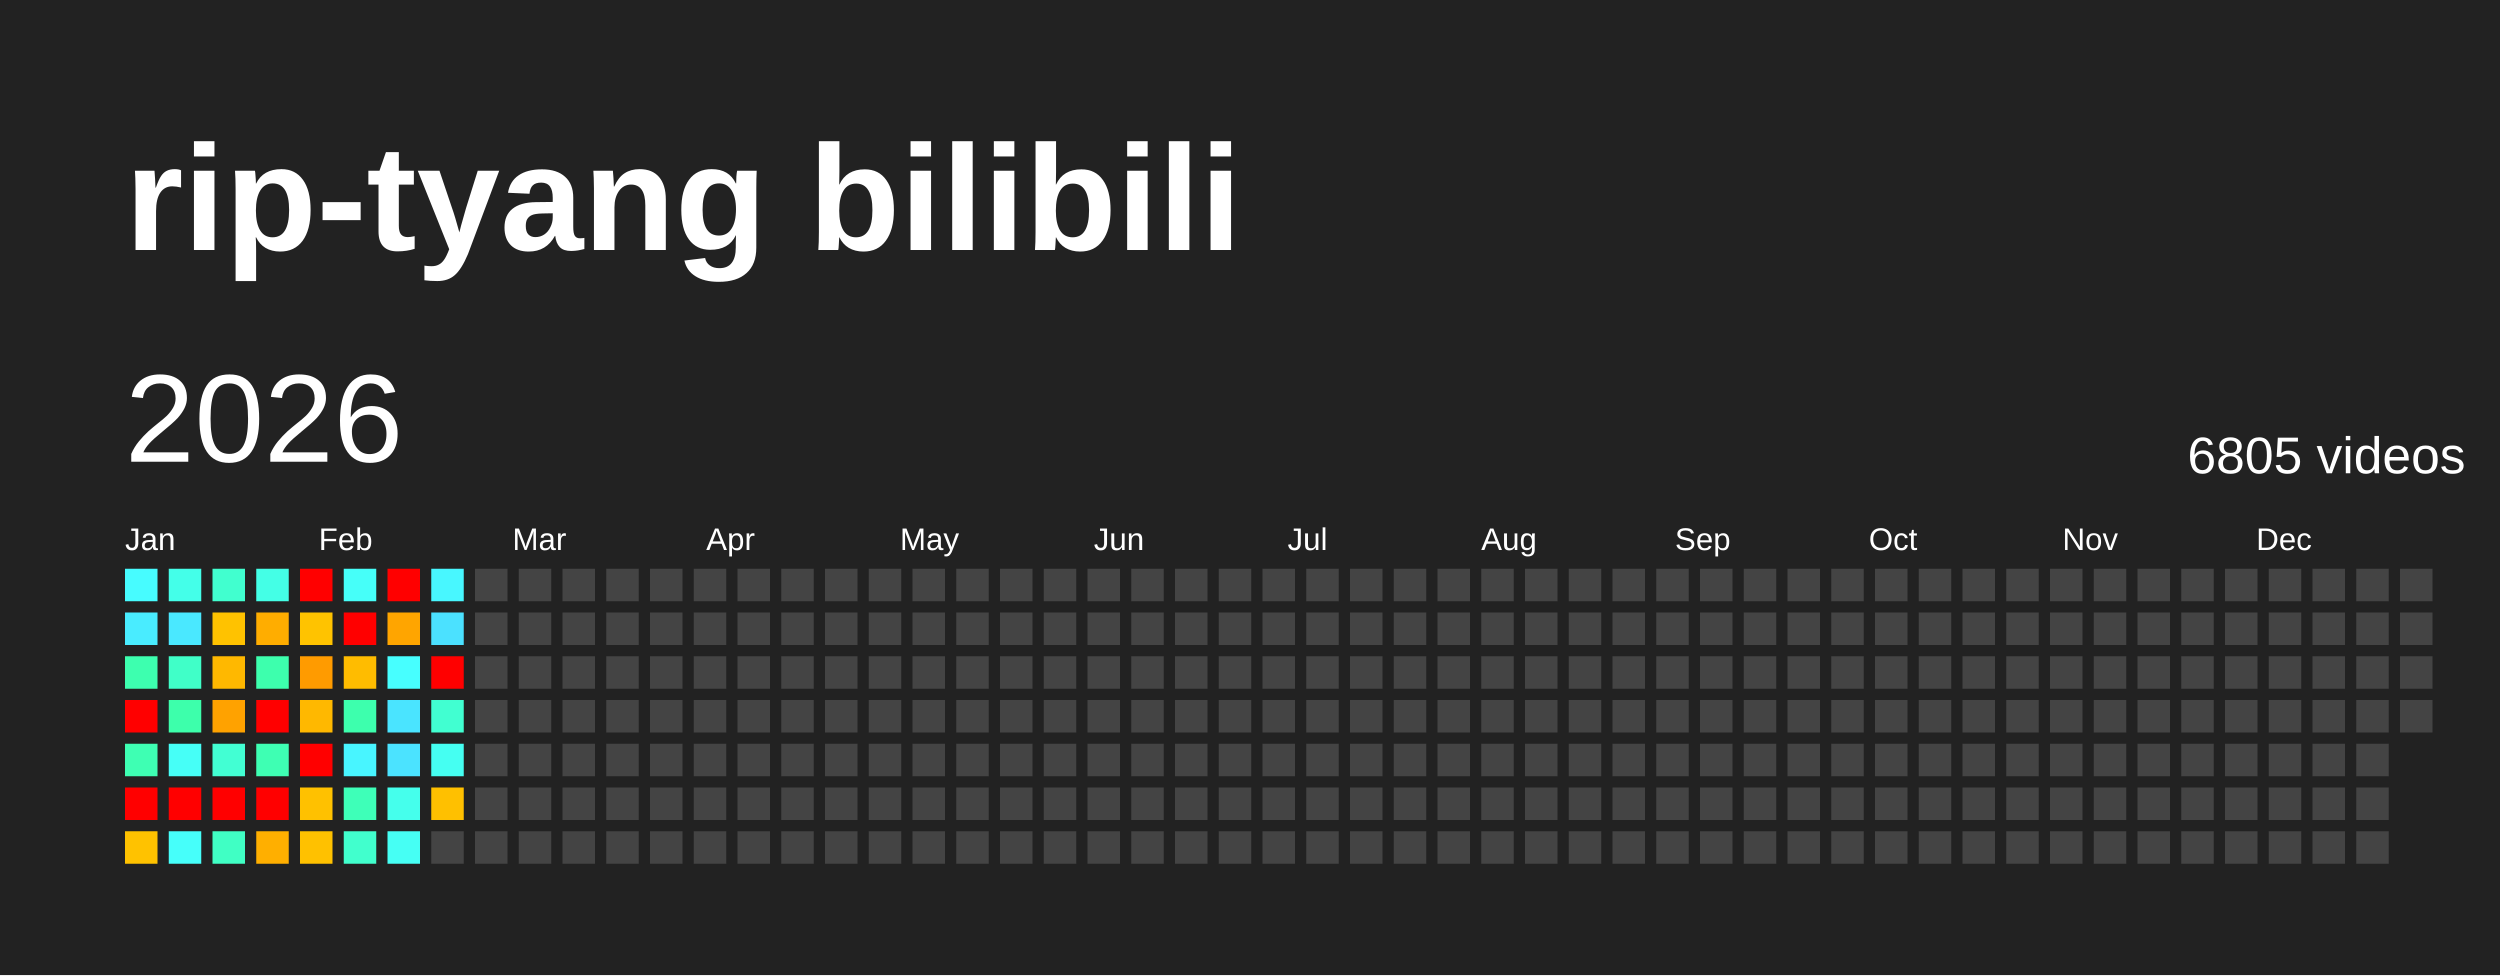
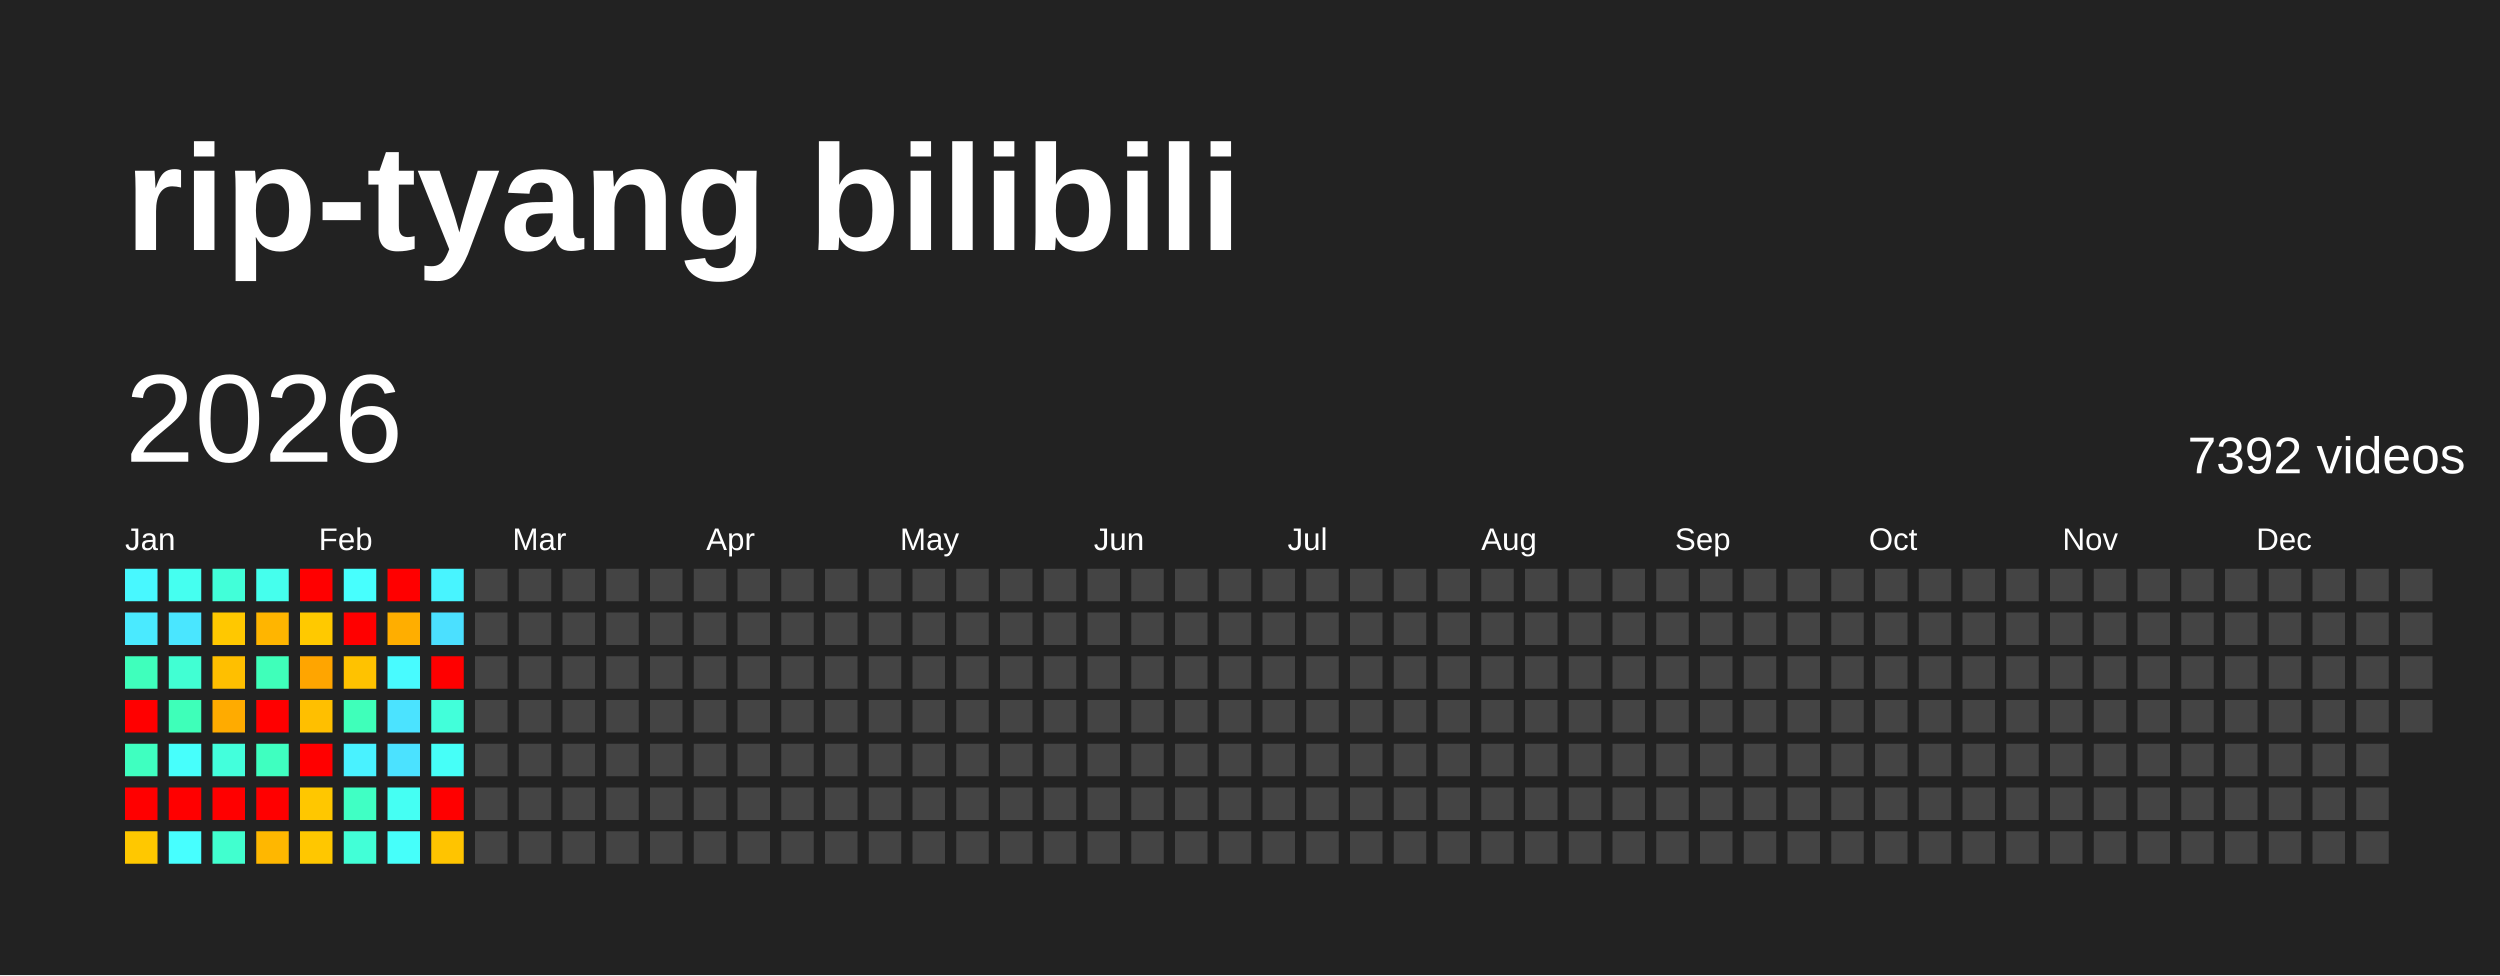
<svg xmlns="http://www.w3.org/2000/svg" baseProfile="full" height="78mm" version="1.1" viewBox="0,0,200,78" width="200mm">
  <defs />
  <rect fill="#222222" height="78" width="200" x="0" y="0" />
  <text fill="#FFFFFF" style="font-size:12px; font-family:Arial; font-weight:bold;" x="10" y="20">rip-tyang bilibili</text>
  <text dominant-baseline="hanging" fill="#FFFFFF" style="font-size:10.0px; font-family:Arial;" x="10" y="30">2026</text>
-   <text dominant-baseline="hanging" fill="#FFFFFF" style="font-size:4.125px; font-family:Arial;" x="175" y="35">6805 videos</text>
+   <text dominant-baseline="hanging" fill="#FFFFFF" style="font-size:4.125px; font-family:Arial;" x="175" y="35">7392 videos</text>
  <text fill="#FFFFFF" style="font-size:2.5px; font-family:Arial" x="10.0" y="44">Jan</text>
  <text fill="#FFFFFF" style="font-size:2.5px; font-family:Arial" x="25.5" y="44">Feb</text>
  <text fill="#FFFFFF" style="font-size:2.5px; font-family:Arial" x="41.0" y="44">Mar</text>
  <text fill="#FFFFFF" style="font-size:2.5px; font-family:Arial" x="56.5" y="44">Apr</text>
  <text fill="#FFFFFF" style="font-size:2.5px; font-family:Arial" x="72.0" y="44">May</text>
  <text fill="#FFFFFF" style="font-size:2.5px; font-family:Arial" x="87.5" y="44">Jun</text>
  <text fill="#FFFFFF" style="font-size:2.5px; font-family:Arial" x="103.0" y="44">Jul</text>
  <text fill="#FFFFFF" style="font-size:2.5px; font-family:Arial" x="118.5" y="44">Aug</text>
  <text fill="#FFFFFF" style="font-size:2.5px; font-family:Arial" x="134.0" y="44">Sep</text>
  <text fill="#FFFFFF" style="font-size:2.5px; font-family:Arial" x="149.5" y="44">Oct</text>
  <text fill="#FFFFFF" style="font-size:2.5px; font-family:Arial" x="165.0" y="44">Nov</text>
  <text fill="#FFFFFF" style="font-size:2.5px; font-family:Arial" x="180.5" y="44">Dec</text>
-   <rect fill="#47fcff" height="2.6" width="2.6" x="10.0" y="45.5" />
-   <rect fill="#49ecff" height="2.6" width="2.6" x="10.0" y="49.0" />
-   <rect fill="#3dffaf" height="2.6" width="2.6" x="10.0" y="52.5" />
+   <rect fill="#48f8ff" height="2.6" width="2.6" x="10.0" y="45.5" />
+   <rect fill="#4aeaff" height="2.6" width="2.6" x="10.0" y="49.0" />
+   <rect fill="#3fffbc" height="2.6" width="2.6" x="10.0" y="52.5" />
  <rect fill="red" height="2.6" width="2.6" x="10.0" y="56.0" />
-   <rect fill="#3effb3" height="2.6" width="2.6" x="10.0" y="59.5" />
+   <rect fill="#3fffc0" height="2.6" width="2.6" x="10.0" y="59.5" />
  <rect fill="red" height="2.6" width="2.6" x="10.0" y="63.0" />
-   <rect fill="#ffc200" height="2.6" width="2.6" x="10.0" y="66.5" />
-   <rect fill="#44ffe9" height="2.6" width="2.6" x="13.5" y="45.5" />
-   <rect fill="#4ae8ff" height="2.6" width="2.6" x="13.5" y="49.0" />
-   <rect fill="#40ffc8" height="2.6" width="2.6" x="13.5" y="52.5" />
-   <rect fill="#3dffab" height="2.6" width="2.6" x="13.5" y="56.0" />
-   <rect fill="#46fff7" height="2.6" width="2.6" x="13.5" y="59.5" />
+   <rect fill="#ffc800" height="2.6" width="2.6" x="10.0" y="66.5" />
+   <rect fill="#45fff0" height="2.6" width="2.6" x="13.5" y="45.5" />
+   <rect fill="#4ae6ff" height="2.6" width="2.6" x="13.5" y="49.0" />
+   <rect fill="#41ffd3" height="2.6" width="2.6" x="13.5" y="52.5" />
+   <rect fill="#3effb9" height="2.6" width="2.6" x="13.5" y="56.0" />
+   <rect fill="#47fffc" height="2.6" width="2.6" x="13.5" y="59.5" />
  <rect fill="red" height="2.6" width="2.6" x="13.5" y="63.0" />
-   <rect fill="#46fffa" height="2.6" width="2.6" x="13.5" y="66.5" />
-   <rect fill="#41ffcf" height="2.6" width="2.6" x="17.0" y="45.5" />
-   <rect fill="#ffc200" height="2.6" width="2.6" x="17.0" y="49.0" />
-   <rect fill="#ffb800" height="2.6" width="2.6" x="17.0" y="52.5" />
-   <rect fill="#ffa200" height="2.6" width="2.6" x="17.0" y="56.0" />
-   <rect fill="#42ffd3" height="2.6" width="2.6" x="17.0" y="59.5" />
+   <rect fill="#47ffff" height="2.6" width="2.6" x="13.5" y="66.5" />
+   <rect fill="#42ffd9" height="2.6" width="2.6" x="17.0" y="45.5" />
+   <rect fill="#ffc800" height="2.6" width="2.6" x="17.0" y="49.0" />
+   <rect fill="#ffbf00" height="2.6" width="2.6" x="17.0" y="52.5" />
+   <rect fill="#ffab00" height="2.6" width="2.6" x="17.0" y="56.0" />
+   <rect fill="#43ffdc" height="2.6" width="2.6" x="17.0" y="59.5" />
  <rect fill="red" height="2.6" width="2.6" x="17.0" y="63.0" />
-   <rect fill="#40ffc4" height="2.6" width="2.6" x="17.0" y="66.5" />
-   <rect fill="#44ffe6" height="2.6" width="2.6" x="20.5" y="45.5" />
-   <rect fill="#ffad00" height="2.6" width="2.6" x="20.5" y="49.0" />
-   <rect fill="#3dffad" height="2.6" width="2.6" x="20.5" y="52.5" />
+   <rect fill="#41ffcf" height="2.6" width="2.6" x="17.0" y="66.5" />
+   <rect fill="#45ffed" height="2.6" width="2.6" x="20.5" y="45.5" />
+   <rect fill="#ffb500" height="2.6" width="2.6" x="20.5" y="49.0" />
+   <rect fill="#3fffba" height="2.6" width="2.6" x="20.5" y="52.5" />
  <rect fill="red" height="2.6" width="2.6" x="20.5" y="56.0" />
-   <rect fill="#3effb3" height="2.6" width="2.6" x="20.5" y="59.5" />
+   <rect fill="#3fffc0" height="2.6" width="2.6" x="20.5" y="59.5" />
  <rect fill="red" height="2.6" width="2.6" x="20.5" y="63.0" />
-   <rect fill="#ffaf00" height="2.6" width="2.6" x="20.5" y="66.5" />
+   <rect fill="#ffb700" height="2.6" width="2.6" x="20.5" y="66.5" />
  <rect fill="red" height="2.6" width="2.6" x="24.0" y="45.5" />
-   <rect fill="#ffc300" height="2.6" width="2.6" x="24.0" y="49.0" />
-   <rect fill="#ff9b00" height="2.6" width="2.6" x="24.0" y="52.5" />
-   <rect fill="#ffb800" height="2.6" width="2.6" x="24.0" y="56.0" />
+   <rect fill="#ffc900" height="2.6" width="2.6" x="24.0" y="49.0" />
+   <rect fill="#ffa500" height="2.6" width="2.6" x="24.0" y="52.5" />
+   <rect fill="#ffbf00" height="2.6" width="2.6" x="24.0" y="56.0" />
  <rect fill="red" height="2.6" width="2.6" x="24.0" y="59.5" />
-   <rect fill="#ffc100" height="2.6" width="2.6" x="24.0" y="63.0" />
-   <rect fill="#ffc100" height="2.6" width="2.6" x="24.0" y="66.5" />
-   <rect fill="#46fff9" height="2.6" width="2.6" x="27.5" y="45.5" />
+   <rect fill="#ffc700" height="2.6" width="2.6" x="24.0" y="63.0" />
+   <rect fill="#ffc700" height="2.6" width="2.6" x="24.0" y="66.5" />
+   <rect fill="#47fffe" height="2.6" width="2.6" x="27.5" y="45.5" />
  <rect fill="red" height="2.6" width="2.6" x="27.5" y="49.0" />
-   <rect fill="#ffbc00" height="2.6" width="2.6" x="27.5" y="52.5" />
-   <rect fill="#3dffad" height="2.6" width="2.6" x="27.5" y="56.0" />
-   <rect fill="#48f5ff" height="2.6" width="2.6" x="27.5" y="59.5" />
-   <rect fill="#3effb8" height="2.6" width="2.6" x="27.5" y="63.0" />
-   <rect fill="#41ffcd" height="2.6" width="2.6" x="27.5" y="66.5" />
+   <rect fill="#ffc200" height="2.6" width="2.6" x="27.5" y="52.5" />
+   <rect fill="#3fffba" height="2.6" width="2.6" x="27.5" y="56.0" />
+   <rect fill="#49f2ff" height="2.6" width="2.6" x="27.5" y="59.5" />
+   <rect fill="#40ffc4" height="2.6" width="2.6" x="27.5" y="63.0" />
+   <rect fill="#42ffd7" height="2.6" width="2.6" x="27.5" y="66.5" />
  <rect fill="red" height="2.6" width="2.6" x="31.0" y="45.5" />
-   <rect fill="#ffa500" height="2.6" width="2.6" x="31.0" y="49.0" />
-   <rect fill="#47ffff" height="2.6" width="2.6" x="31.0" y="52.5" />
-   <rect fill="#4ae4ff" height="2.6" width="2.6" x="31.0" y="56.0" />
-   <rect fill="#4be3ff" height="2.6" width="2.6" x="31.0" y="59.5" />
-   <rect fill="#45ffec" height="2.6" width="2.6" x="31.0" y="63.0" />
-   <rect fill="#46fff4" height="2.6" width="2.6" x="31.0" y="66.5" />
-   <rect fill="#48f7ff" height="2.6" width="2.6" x="34.5" y="45.5" />
-   <rect fill="#4be1ff" height="2.6" width="2.6" x="34.5" y="49.0" />
+   <rect fill="#ffae00" height="2.6" width="2.6" x="31.0" y="49.0" />
+   <rect fill="#48fbff" height="2.6" width="2.6" x="31.0" y="52.5" />
+   <rect fill="#4be3ff" height="2.6" width="2.6" x="31.0" y="56.0" />
+   <rect fill="#4be2ff" height="2.6" width="2.6" x="31.0" y="59.5" />
+   <rect fill="#45fff3" height="2.6" width="2.6" x="31.0" y="63.0" />
+   <rect fill="#46fffa" height="2.6" width="2.6" x="31.0" y="66.5" />
+   <rect fill="#48f4ff" height="2.6" width="2.6" x="34.5" y="45.5" />
+   <rect fill="#4be0ff" height="2.6" width="2.6" x="34.5" y="49.0" />
  <rect fill="red" height="2.6" width="2.6" x="34.5" y="52.5" />
-   <rect fill="#41ffd1" height="2.6" width="2.6" x="34.5" y="56.0" />
-   <rect fill="#45fff2" height="2.6" width="2.6" x="34.5" y="59.5" />
-   <rect fill="#ffc000" height="2.6" width="2.6" x="34.5" y="63.0" />
-   <rect fill="#444444" height="2.6" width="2.6" x="34.5" y="66.5" />
+   <rect fill="#42ffda" height="2.6" width="2.6" x="34.5" y="56.0" />
+   <rect fill="#46fff8" height="2.6" width="2.6" x="34.5" y="59.5" />
+   <rect fill="red" height="2.6" width="2.6" x="34.5" y="63.0" />
+   <rect fill="#ffc400" height="2.6" width="2.6" x="34.5" y="66.5" />
  <rect fill="#444444" height="2.6" width="2.6" x="38.0" y="45.5" />
  <rect fill="#444444" height="2.6" width="2.6" x="38.0" y="49.0" />
  <rect fill="#444444" height="2.6" width="2.6" x="38.0" y="52.5" />
  <rect fill="#444444" height="2.6" width="2.6" x="38.0" y="56.0" />
  <rect fill="#444444" height="2.6" width="2.6" x="38.0" y="59.5" />
  <rect fill="#444444" height="2.6" width="2.6" x="38.0" y="63.0" />
  <rect fill="#444444" height="2.6" width="2.6" x="38.0" y="66.5" />
  <rect fill="#444444" height="2.6" width="2.6" x="41.5" y="45.5" />
  <rect fill="#444444" height="2.6" width="2.6" x="41.5" y="49.0" />
  <rect fill="#444444" height="2.6" width="2.6" x="41.5" y="52.5" />
  <rect fill="#444444" height="2.6" width="2.6" x="41.5" y="56.0" />
  <rect fill="#444444" height="2.6" width="2.6" x="41.5" y="59.5" />
  <rect fill="#444444" height="2.6" width="2.6" x="41.5" y="63.0" />
  <rect fill="#444444" height="2.6" width="2.6" x="41.5" y="66.5" />
  <rect fill="#444444" height="2.6" width="2.6" x="45.0" y="45.5" />
  <rect fill="#444444" height="2.6" width="2.6" x="45.0" y="49.0" />
  <rect fill="#444444" height="2.6" width="2.6" x="45.0" y="52.5" />
  <rect fill="#444444" height="2.6" width="2.6" x="45.0" y="56.0" />
  <rect fill="#444444" height="2.6" width="2.6" x="45.0" y="59.5" />
  <rect fill="#444444" height="2.6" width="2.6" x="45.0" y="63.0" />
  <rect fill="#444444" height="2.6" width="2.6" x="45.0" y="66.5" />
  <rect fill="#444444" height="2.6" width="2.6" x="48.5" y="45.5" />
  <rect fill="#444444" height="2.6" width="2.6" x="48.5" y="49.0" />
  <rect fill="#444444" height="2.6" width="2.6" x="48.5" y="52.5" />
  <rect fill="#444444" height="2.6" width="2.6" x="48.5" y="56.0" />
  <rect fill="#444444" height="2.6" width="2.6" x="48.5" y="59.5" />
  <rect fill="#444444" height="2.6" width="2.6" x="48.5" y="63.0" />
  <rect fill="#444444" height="2.6" width="2.6" x="48.5" y="66.5" />
  <rect fill="#444444" height="2.6" width="2.6" x="52.0" y="45.5" />
  <rect fill="#444444" height="2.6" width="2.6" x="52.0" y="49.0" />
  <rect fill="#444444" height="2.6" width="2.6" x="52.0" y="52.5" />
  <rect fill="#444444" height="2.6" width="2.6" x="52.0" y="56.0" />
  <rect fill="#444444" height="2.6" width="2.6" x="52.0" y="59.5" />
  <rect fill="#444444" height="2.6" width="2.6" x="52.0" y="63.0" />
  <rect fill="#444444" height="2.6" width="2.6" x="52.0" y="66.5" />
  <rect fill="#444444" height="2.6" width="2.6" x="55.5" y="45.5" />
  <rect fill="#444444" height="2.6" width="2.6" x="55.5" y="49.0" />
  <rect fill="#444444" height="2.6" width="2.6" x="55.5" y="52.5" />
  <rect fill="#444444" height="2.6" width="2.6" x="55.5" y="56.0" />
  <rect fill="#444444" height="2.6" width="2.6" x="55.5" y="59.5" />
  <rect fill="#444444" height="2.6" width="2.6" x="55.5" y="63.0" />
  <rect fill="#444444" height="2.6" width="2.6" x="55.5" y="66.5" />
  <rect fill="#444444" height="2.6" width="2.6" x="59.0" y="45.5" />
  <rect fill="#444444" height="2.6" width="2.6" x="59.0" y="49.0" />
  <rect fill="#444444" height="2.6" width="2.6" x="59.0" y="52.5" />
  <rect fill="#444444" height="2.6" width="2.6" x="59.0" y="56.0" />
  <rect fill="#444444" height="2.6" width="2.6" x="59.0" y="59.5" />
  <rect fill="#444444" height="2.6" width="2.6" x="59.0" y="63.0" />
  <rect fill="#444444" height="2.6" width="2.6" x="59.0" y="66.5" />
  <rect fill="#444444" height="2.6" width="2.6" x="62.5" y="45.5" />
  <rect fill="#444444" height="2.6" width="2.6" x="62.5" y="49.0" />
  <rect fill="#444444" height="2.6" width="2.6" x="62.5" y="52.5" />
  <rect fill="#444444" height="2.6" width="2.6" x="62.5" y="56.0" />
  <rect fill="#444444" height="2.6" width="2.6" x="62.5" y="59.5" />
  <rect fill="#444444" height="2.6" width="2.6" x="62.5" y="63.0" />
  <rect fill="#444444" height="2.6" width="2.6" x="62.5" y="66.5" />
  <rect fill="#444444" height="2.6" width="2.6" x="66.0" y="45.5" />
  <rect fill="#444444" height="2.6" width="2.6" x="66.0" y="49.0" />
  <rect fill="#444444" height="2.6" width="2.6" x="66.0" y="52.5" />
  <rect fill="#444444" height="2.6" width="2.6" x="66.0" y="56.0" />
  <rect fill="#444444" height="2.6" width="2.6" x="66.0" y="59.5" />
  <rect fill="#444444" height="2.6" width="2.6" x="66.0" y="63.0" />
  <rect fill="#444444" height="2.6" width="2.6" x="66.0" y="66.5" />
  <rect fill="#444444" height="2.6" width="2.6" x="69.5" y="45.5" />
  <rect fill="#444444" height="2.6" width="2.6" x="69.5" y="49.0" />
  <rect fill="#444444" height="2.6" width="2.6" x="69.5" y="52.5" />
  <rect fill="#444444" height="2.6" width="2.6" x="69.5" y="56.0" />
  <rect fill="#444444" height="2.6" width="2.6" x="69.5" y="59.5" />
  <rect fill="#444444" height="2.6" width="2.6" x="69.5" y="63.0" />
  <rect fill="#444444" height="2.6" width="2.6" x="69.5" y="66.5" />
  <rect fill="#444444" height="2.6" width="2.6" x="73.0" y="45.5" />
  <rect fill="#444444" height="2.6" width="2.6" x="73.0" y="49.0" />
  <rect fill="#444444" height="2.6" width="2.6" x="73.0" y="52.5" />
  <rect fill="#444444" height="2.6" width="2.6" x="73.0" y="56.0" />
  <rect fill="#444444" height="2.6" width="2.6" x="73.0" y="59.5" />
  <rect fill="#444444" height="2.6" width="2.6" x="73.0" y="63.0" />
  <rect fill="#444444" height="2.6" width="2.6" x="73.0" y="66.5" />
  <rect fill="#444444" height="2.6" width="2.6" x="76.5" y="45.5" />
  <rect fill="#444444" height="2.6" width="2.6" x="76.5" y="49.0" />
  <rect fill="#444444" height="2.6" width="2.6" x="76.5" y="52.5" />
  <rect fill="#444444" height="2.6" width="2.6" x="76.5" y="56.0" />
  <rect fill="#444444" height="2.6" width="2.6" x="76.5" y="59.5" />
  <rect fill="#444444" height="2.6" width="2.6" x="76.5" y="63.0" />
  <rect fill="#444444" height="2.6" width="2.6" x="76.5" y="66.5" />
  <rect fill="#444444" height="2.6" width="2.6" x="80.0" y="45.5" />
  <rect fill="#444444" height="2.6" width="2.6" x="80.0" y="49.0" />
  <rect fill="#444444" height="2.6" width="2.6" x="80.0" y="52.5" />
  <rect fill="#444444" height="2.6" width="2.6" x="80.0" y="56.0" />
  <rect fill="#444444" height="2.6" width="2.6" x="80.0" y="59.5" />
  <rect fill="#444444" height="2.6" width="2.6" x="80.0" y="63.0" />
  <rect fill="#444444" height="2.6" width="2.6" x="80.0" y="66.5" />
  <rect fill="#444444" height="2.6" width="2.6" x="83.5" y="45.5" />
  <rect fill="#444444" height="2.6" width="2.6" x="83.5" y="49.0" />
  <rect fill="#444444" height="2.6" width="2.6" x="83.5" y="52.5" />
  <rect fill="#444444" height="2.6" width="2.6" x="83.5" y="56.0" />
  <rect fill="#444444" height="2.6" width="2.6" x="83.5" y="59.5" />
  <rect fill="#444444" height="2.6" width="2.6" x="83.5" y="63.0" />
  <rect fill="#444444" height="2.6" width="2.6" x="83.5" y="66.5" />
  <rect fill="#444444" height="2.6" width="2.6" x="87.0" y="45.5" />
  <rect fill="#444444" height="2.6" width="2.6" x="87.0" y="49.0" />
  <rect fill="#444444" height="2.6" width="2.6" x="87.0" y="52.5" />
  <rect fill="#444444" height="2.6" width="2.6" x="87.0" y="56.0" />
  <rect fill="#444444" height="2.6" width="2.6" x="87.0" y="59.5" />
  <rect fill="#444444" height="2.6" width="2.6" x="87.0" y="63.0" />
  <rect fill="#444444" height="2.6" width="2.6" x="87.0" y="66.5" />
  <rect fill="#444444" height="2.6" width="2.6" x="90.5" y="45.5" />
  <rect fill="#444444" height="2.6" width="2.6" x="90.5" y="49.0" />
  <rect fill="#444444" height="2.6" width="2.6" x="90.5" y="52.5" />
  <rect fill="#444444" height="2.6" width="2.6" x="90.5" y="56.0" />
  <rect fill="#444444" height="2.6" width="2.6" x="90.5" y="59.5" />
  <rect fill="#444444" height="2.6" width="2.6" x="90.5" y="63.0" />
  <rect fill="#444444" height="2.6" width="2.6" x="90.5" y="66.5" />
  <rect fill="#444444" height="2.6" width="2.6" x="94.0" y="45.5" />
  <rect fill="#444444" height="2.6" width="2.6" x="94.0" y="49.0" />
  <rect fill="#444444" height="2.6" width="2.6" x="94.0" y="52.5" />
  <rect fill="#444444" height="2.6" width="2.6" x="94.0" y="56.0" />
  <rect fill="#444444" height="2.6" width="2.6" x="94.0" y="59.5" />
  <rect fill="#444444" height="2.6" width="2.6" x="94.0" y="63.0" />
  <rect fill="#444444" height="2.6" width="2.6" x="94.0" y="66.5" />
  <rect fill="#444444" height="2.6" width="2.6" x="97.5" y="45.5" />
  <rect fill="#444444" height="2.6" width="2.6" x="97.5" y="49.0" />
  <rect fill="#444444" height="2.6" width="2.6" x="97.5" y="52.5" />
  <rect fill="#444444" height="2.6" width="2.6" x="97.5" y="56.0" />
  <rect fill="#444444" height="2.6" width="2.6" x="97.5" y="59.5" />
  <rect fill="#444444" height="2.6" width="2.6" x="97.5" y="63.0" />
  <rect fill="#444444" height="2.6" width="2.6" x="97.5" y="66.5" />
  <rect fill="#444444" height="2.6" width="2.6" x="101.0" y="45.5" />
  <rect fill="#444444" height="2.6" width="2.6" x="101.0" y="49.0" />
  <rect fill="#444444" height="2.6" width="2.6" x="101.0" y="52.5" />
  <rect fill="#444444" height="2.6" width="2.6" x="101.0" y="56.0" />
  <rect fill="#444444" height="2.6" width="2.6" x="101.0" y="59.5" />
  <rect fill="#444444" height="2.6" width="2.6" x="101.0" y="63.0" />
  <rect fill="#444444" height="2.6" width="2.6" x="101.0" y="66.5" />
  <rect fill="#444444" height="2.6" width="2.6" x="104.5" y="45.5" />
  <rect fill="#444444" height="2.6" width="2.6" x="104.5" y="49.0" />
  <rect fill="#444444" height="2.6" width="2.6" x="104.5" y="52.5" />
  <rect fill="#444444" height="2.6" width="2.6" x="104.5" y="56.0" />
  <rect fill="#444444" height="2.6" width="2.6" x="104.5" y="59.5" />
  <rect fill="#444444" height="2.6" width="2.6" x="104.5" y="63.0" />
  <rect fill="#444444" height="2.6" width="2.6" x="104.5" y="66.5" />
  <rect fill="#444444" height="2.6" width="2.6" x="108.0" y="45.5" />
  <rect fill="#444444" height="2.6" width="2.6" x="108.0" y="49.0" />
  <rect fill="#444444" height="2.6" width="2.6" x="108.0" y="52.5" />
  <rect fill="#444444" height="2.6" width="2.6" x="108.0" y="56.0" />
  <rect fill="#444444" height="2.6" width="2.6" x="108.0" y="59.5" />
  <rect fill="#444444" height="2.6" width="2.6" x="108.0" y="63.0" />
  <rect fill="#444444" height="2.6" width="2.6" x="108.0" y="66.5" />
  <rect fill="#444444" height="2.6" width="2.6" x="111.5" y="45.5" />
  <rect fill="#444444" height="2.6" width="2.6" x="111.5" y="49.0" />
  <rect fill="#444444" height="2.6" width="2.6" x="111.5" y="52.5" />
  <rect fill="#444444" height="2.6" width="2.6" x="111.5" y="56.0" />
  <rect fill="#444444" height="2.6" width="2.6" x="111.5" y="59.5" />
  <rect fill="#444444" height="2.6" width="2.6" x="111.5" y="63.0" />
  <rect fill="#444444" height="2.6" width="2.6" x="111.5" y="66.5" />
  <rect fill="#444444" height="2.6" width="2.6" x="115.0" y="45.5" />
  <rect fill="#444444" height="2.6" width="2.6" x="115.0" y="49.0" />
  <rect fill="#444444" height="2.6" width="2.6" x="115.0" y="52.5" />
  <rect fill="#444444" height="2.6" width="2.6" x="115.0" y="56.0" />
  <rect fill="#444444" height="2.6" width="2.6" x="115.0" y="59.5" />
  <rect fill="#444444" height="2.6" width="2.6" x="115.0" y="63.0" />
  <rect fill="#444444" height="2.6" width="2.6" x="115.0" y="66.5" />
  <rect fill="#444444" height="2.6" width="2.6" x="118.5" y="45.5" />
  <rect fill="#444444" height="2.6" width="2.6" x="118.5" y="49.0" />
  <rect fill="#444444" height="2.6" width="2.6" x="118.5" y="52.5" />
  <rect fill="#444444" height="2.6" width="2.6" x="118.5" y="56.0" />
  <rect fill="#444444" height="2.6" width="2.6" x="118.5" y="59.5" />
  <rect fill="#444444" height="2.6" width="2.6" x="118.5" y="63.0" />
  <rect fill="#444444" height="2.6" width="2.6" x="118.5" y="66.5" />
  <rect fill="#444444" height="2.6" width="2.6" x="122.0" y="45.5" />
  <rect fill="#444444" height="2.6" width="2.6" x="122.0" y="49.0" />
  <rect fill="#444444" height="2.6" width="2.6" x="122.0" y="52.5" />
  <rect fill="#444444" height="2.6" width="2.6" x="122.0" y="56.0" />
  <rect fill="#444444" height="2.6" width="2.6" x="122.0" y="59.5" />
  <rect fill="#444444" height="2.6" width="2.6" x="122.0" y="63.0" />
  <rect fill="#444444" height="2.6" width="2.6" x="122.0" y="66.5" />
  <rect fill="#444444" height="2.6" width="2.6" x="125.5" y="45.5" />
  <rect fill="#444444" height="2.6" width="2.6" x="125.5" y="49.0" />
  <rect fill="#444444" height="2.6" width="2.6" x="125.5" y="52.5" />
  <rect fill="#444444" height="2.6" width="2.6" x="125.5" y="56.0" />
  <rect fill="#444444" height="2.6" width="2.6" x="125.5" y="59.5" />
  <rect fill="#444444" height="2.6" width="2.6" x="125.5" y="63.0" />
  <rect fill="#444444" height="2.6" width="2.6" x="125.5" y="66.5" />
  <rect fill="#444444" height="2.6" width="2.6" x="129.0" y="45.5" />
  <rect fill="#444444" height="2.6" width="2.6" x="129.0" y="49.0" />
  <rect fill="#444444" height="2.6" width="2.6" x="129.0" y="52.5" />
  <rect fill="#444444" height="2.6" width="2.6" x="129.0" y="56.0" />
  <rect fill="#444444" height="2.6" width="2.6" x="129.0" y="59.5" />
  <rect fill="#444444" height="2.6" width="2.6" x="129.0" y="63.0" />
  <rect fill="#444444" height="2.6" width="2.6" x="129.0" y="66.5" />
  <rect fill="#444444" height="2.6" width="2.6" x="132.5" y="45.5" />
  <rect fill="#444444" height="2.6" width="2.6" x="132.5" y="49.0" />
  <rect fill="#444444" height="2.6" width="2.6" x="132.5" y="52.5" />
  <rect fill="#444444" height="2.6" width="2.6" x="132.5" y="56.0" />
  <rect fill="#444444" height="2.6" width="2.6" x="132.5" y="59.5" />
  <rect fill="#444444" height="2.6" width="2.6" x="132.5" y="63.0" />
  <rect fill="#444444" height="2.6" width="2.6" x="132.5" y="66.5" />
  <rect fill="#444444" height="2.6" width="2.6" x="136.0" y="45.5" />
  <rect fill="#444444" height="2.6" width="2.6" x="136.0" y="49.0" />
  <rect fill="#444444" height="2.6" width="2.6" x="136.0" y="52.5" />
  <rect fill="#444444" height="2.6" width="2.6" x="136.0" y="56.0" />
  <rect fill="#444444" height="2.6" width="2.6" x="136.0" y="59.5" />
  <rect fill="#444444" height="2.6" width="2.6" x="136.0" y="63.0" />
  <rect fill="#444444" height="2.6" width="2.6" x="136.0" y="66.5" />
  <rect fill="#444444" height="2.6" width="2.6" x="139.5" y="45.5" />
  <rect fill="#444444" height="2.6" width="2.6" x="139.5" y="49.0" />
  <rect fill="#444444" height="2.6" width="2.6" x="139.5" y="52.5" />
  <rect fill="#444444" height="2.6" width="2.6" x="139.5" y="56.0" />
  <rect fill="#444444" height="2.6" width="2.6" x="139.5" y="59.5" />
  <rect fill="#444444" height="2.6" width="2.6" x="139.5" y="63.0" />
  <rect fill="#444444" height="2.6" width="2.6" x="139.5" y="66.5" />
  <rect fill="#444444" height="2.6" width="2.6" x="143.0" y="45.5" />
  <rect fill="#444444" height="2.6" width="2.6" x="143.0" y="49.0" />
  <rect fill="#444444" height="2.6" width="2.6" x="143.0" y="52.5" />
  <rect fill="#444444" height="2.6" width="2.6" x="143.0" y="56.0" />
  <rect fill="#444444" height="2.6" width="2.6" x="143.0" y="59.5" />
  <rect fill="#444444" height="2.6" width="2.6" x="143.0" y="63.0" />
  <rect fill="#444444" height="2.6" width="2.6" x="143.0" y="66.5" />
  <rect fill="#444444" height="2.6" width="2.6" x="146.5" y="45.5" />
  <rect fill="#444444" height="2.6" width="2.6" x="146.5" y="49.0" />
  <rect fill="#444444" height="2.6" width="2.6" x="146.5" y="52.5" />
  <rect fill="#444444" height="2.6" width="2.6" x="146.5" y="56.0" />
  <rect fill="#444444" height="2.6" width="2.6" x="146.5" y="59.5" />
  <rect fill="#444444" height="2.6" width="2.6" x="146.5" y="63.0" />
  <rect fill="#444444" height="2.6" width="2.6" x="146.5" y="66.5" />
  <rect fill="#444444" height="2.6" width="2.6" x="150.0" y="45.5" />
  <rect fill="#444444" height="2.6" width="2.6" x="150.0" y="49.0" />
  <rect fill="#444444" height="2.6" width="2.6" x="150.0" y="52.5" />
  <rect fill="#444444" height="2.6" width="2.6" x="150.0" y="56.0" />
  <rect fill="#444444" height="2.6" width="2.6" x="150.0" y="59.5" />
  <rect fill="#444444" height="2.6" width="2.6" x="150.0" y="63.0" />
  <rect fill="#444444" height="2.6" width="2.6" x="150.0" y="66.5" />
  <rect fill="#444444" height="2.6" width="2.6" x="153.5" y="45.5" />
  <rect fill="#444444" height="2.6" width="2.6" x="153.5" y="49.0" />
  <rect fill="#444444" height="2.6" width="2.6" x="153.5" y="52.5" />
  <rect fill="#444444" height="2.6" width="2.6" x="153.5" y="56.0" />
  <rect fill="#444444" height="2.6" width="2.6" x="153.5" y="59.5" />
  <rect fill="#444444" height="2.6" width="2.6" x="153.5" y="63.0" />
  <rect fill="#444444" height="2.6" width="2.6" x="153.5" y="66.5" />
  <rect fill="#444444" height="2.6" width="2.6" x="157.0" y="45.5" />
  <rect fill="#444444" height="2.6" width="2.6" x="157.0" y="49.0" />
  <rect fill="#444444" height="2.6" width="2.6" x="157.0" y="52.5" />
  <rect fill="#444444" height="2.6" width="2.6" x="157.0" y="56.0" />
  <rect fill="#444444" height="2.6" width="2.6" x="157.0" y="59.5" />
  <rect fill="#444444" height="2.6" width="2.6" x="157.0" y="63.0" />
  <rect fill="#444444" height="2.6" width="2.6" x="157.0" y="66.5" />
  <rect fill="#444444" height="2.6" width="2.6" x="160.5" y="45.5" />
  <rect fill="#444444" height="2.6" width="2.6" x="160.5" y="49.0" />
  <rect fill="#444444" height="2.6" width="2.6" x="160.5" y="52.5" />
  <rect fill="#444444" height="2.6" width="2.6" x="160.5" y="56.0" />
  <rect fill="#444444" height="2.6" width="2.6" x="160.5" y="59.5" />
  <rect fill="#444444" height="2.6" width="2.6" x="160.5" y="63.0" />
  <rect fill="#444444" height="2.6" width="2.6" x="160.5" y="66.5" />
  <rect fill="#444444" height="2.6" width="2.6" x="164.0" y="45.5" />
  <rect fill="#444444" height="2.6" width="2.6" x="164.0" y="49.0" />
  <rect fill="#444444" height="2.6" width="2.6" x="164.0" y="52.5" />
  <rect fill="#444444" height="2.6" width="2.6" x="164.0" y="56.0" />
  <rect fill="#444444" height="2.6" width="2.6" x="164.0" y="59.5" />
  <rect fill="#444444" height="2.6" width="2.6" x="164.0" y="63.0" />
  <rect fill="#444444" height="2.6" width="2.6" x="164.0" y="66.5" />
  <rect fill="#444444" height="2.6" width="2.6" x="167.5" y="45.5" />
  <rect fill="#444444" height="2.6" width="2.6" x="167.5" y="49.0" />
  <rect fill="#444444" height="2.6" width="2.6" x="167.5" y="52.5" />
  <rect fill="#444444" height="2.6" width="2.6" x="167.5" y="56.0" />
  <rect fill="#444444" height="2.6" width="2.6" x="167.5" y="59.5" />
  <rect fill="#444444" height="2.6" width="2.6" x="167.5" y="63.0" />
  <rect fill="#444444" height="2.6" width="2.6" x="167.5" y="66.5" />
  <rect fill="#444444" height="2.6" width="2.6" x="171.0" y="45.5" />
  <rect fill="#444444" height="2.6" width="2.6" x="171.0" y="49.0" />
  <rect fill="#444444" height="2.6" width="2.6" x="171.0" y="52.5" />
  <rect fill="#444444" height="2.6" width="2.6" x="171.0" y="56.0" />
  <rect fill="#444444" height="2.6" width="2.6" x="171.0" y="59.5" />
  <rect fill="#444444" height="2.6" width="2.6" x="171.0" y="63.0" />
  <rect fill="#444444" height="2.6" width="2.6" x="171.0" y="66.5" />
  <rect fill="#444444" height="2.6" width="2.6" x="174.5" y="45.5" />
  <rect fill="#444444" height="2.6" width="2.6" x="174.5" y="49.0" />
  <rect fill="#444444" height="2.6" width="2.6" x="174.5" y="52.5" />
  <rect fill="#444444" height="2.6" width="2.6" x="174.5" y="56.0" />
  <rect fill="#444444" height="2.6" width="2.6" x="174.5" y="59.5" />
  <rect fill="#444444" height="2.6" width="2.6" x="174.5" y="63.0" />
  <rect fill="#444444" height="2.6" width="2.6" x="174.5" y="66.5" />
  <rect fill="#444444" height="2.6" width="2.6" x="178.0" y="45.5" />
  <rect fill="#444444" height="2.6" width="2.6" x="178.0" y="49.0" />
  <rect fill="#444444" height="2.6" width="2.6" x="178.0" y="52.5" />
  <rect fill="#444444" height="2.6" width="2.6" x="178.0" y="56.0" />
  <rect fill="#444444" height="2.6" width="2.6" x="178.0" y="59.5" />
  <rect fill="#444444" height="2.6" width="2.6" x="178.0" y="63.0" />
  <rect fill="#444444" height="2.6" width="2.6" x="178.0" y="66.5" />
  <rect fill="#444444" height="2.6" width="2.6" x="181.5" y="45.5" />
  <rect fill="#444444" height="2.6" width="2.6" x="181.5" y="49.0" />
  <rect fill="#444444" height="2.6" width="2.6" x="181.5" y="52.5" />
  <rect fill="#444444" height="2.6" width="2.6" x="181.5" y="56.0" />
  <rect fill="#444444" height="2.6" width="2.6" x="181.5" y="59.5" />
  <rect fill="#444444" height="2.6" width="2.6" x="181.5" y="63.0" />
  <rect fill="#444444" height="2.6" width="2.6" x="181.5" y="66.5" />
  <rect fill="#444444" height="2.6" width="2.6" x="185.0" y="45.5" />
  <rect fill="#444444" height="2.6" width="2.6" x="185.0" y="49.0" />
  <rect fill="#444444" height="2.6" width="2.6" x="185.0" y="52.5" />
  <rect fill="#444444" height="2.6" width="2.6" x="185.0" y="56.0" />
  <rect fill="#444444" height="2.6" width="2.6" x="185.0" y="59.5" />
  <rect fill="#444444" height="2.6" width="2.6" x="185.0" y="63.0" />
  <rect fill="#444444" height="2.6" width="2.6" x="185.0" y="66.5" />
  <rect fill="#444444" height="2.6" width="2.6" x="188.5" y="45.5" />
  <rect fill="#444444" height="2.6" width="2.6" x="188.5" y="49.0" />
  <rect fill="#444444" height="2.6" width="2.6" x="188.5" y="52.5" />
  <rect fill="#444444" height="2.6" width="2.6" x="188.5" y="56.0" />
  <rect fill="#444444" height="2.6" width="2.6" x="188.5" y="59.5" />
  <rect fill="#444444" height="2.6" width="2.6" x="188.5" y="63.0" />
  <rect fill="#444444" height="2.6" width="2.6" x="188.5" y="66.5" />
  <rect fill="#444444" height="2.6" width="2.6" x="192.0" y="45.5" />
  <rect fill="#444444" height="2.6" width="2.6" x="192.0" y="49.0" />
  <rect fill="#444444" height="2.6" width="2.6" x="192.0" y="52.5" />
  <rect fill="#444444" height="2.6" width="2.6" x="192.0" y="56.0" />
</svg>
